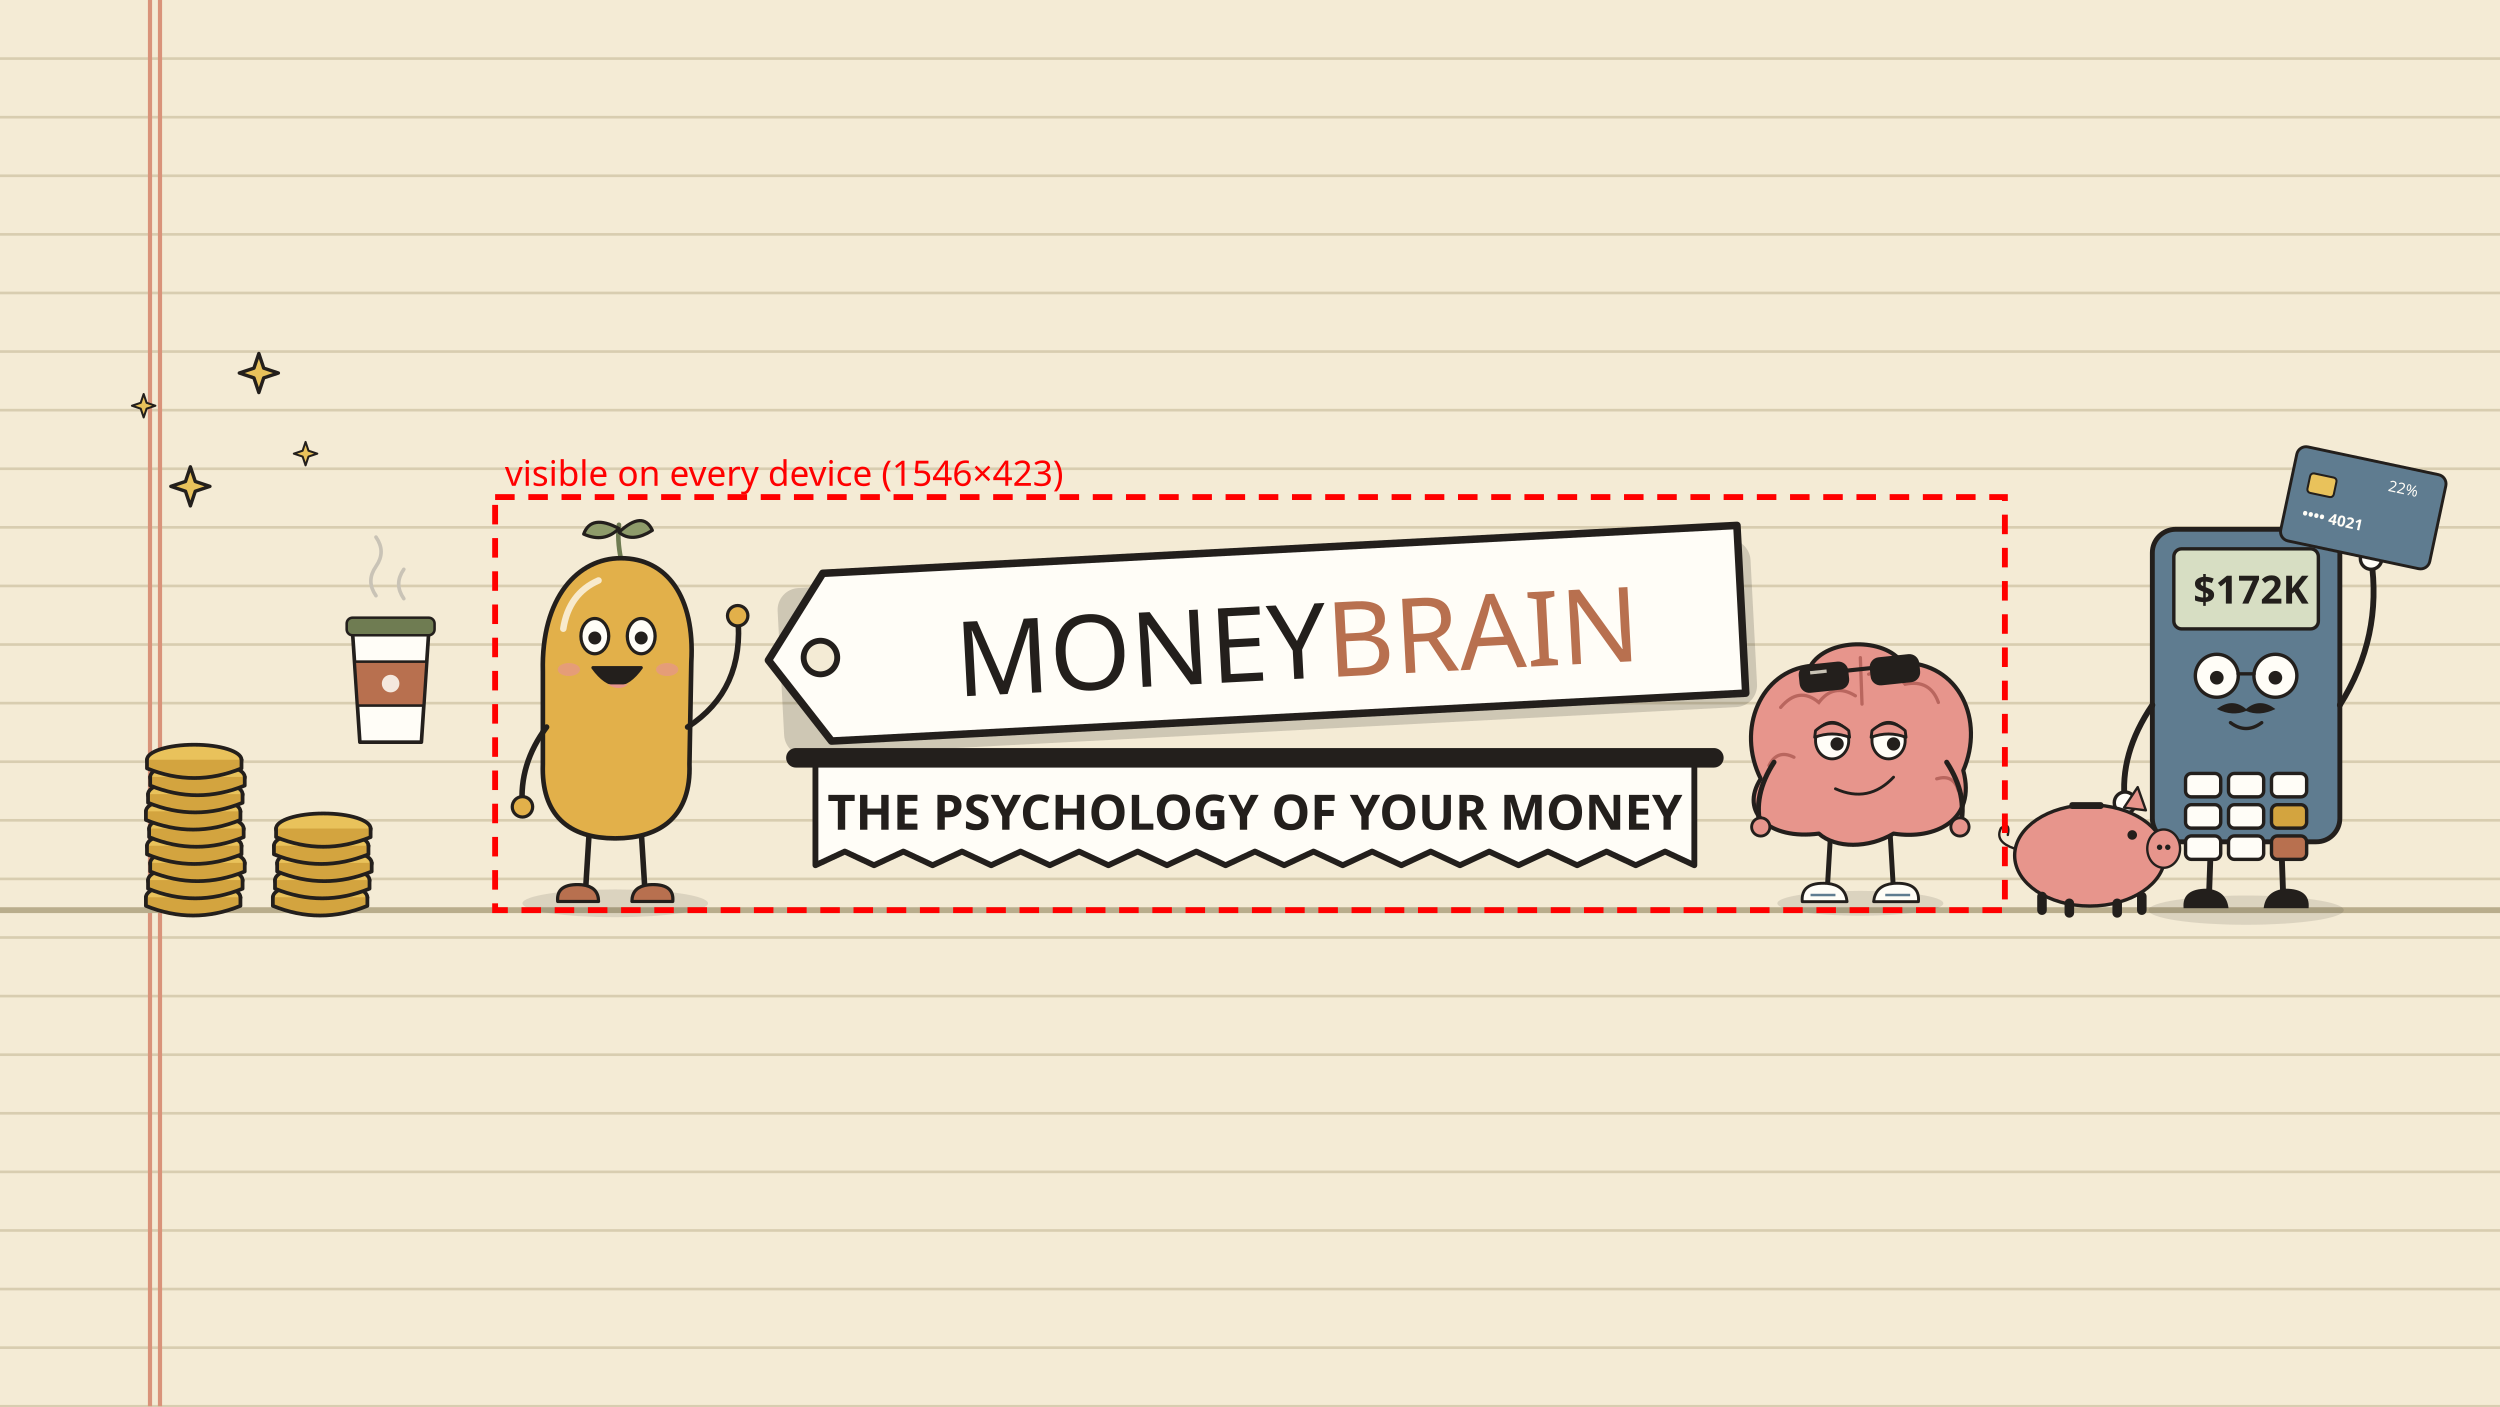
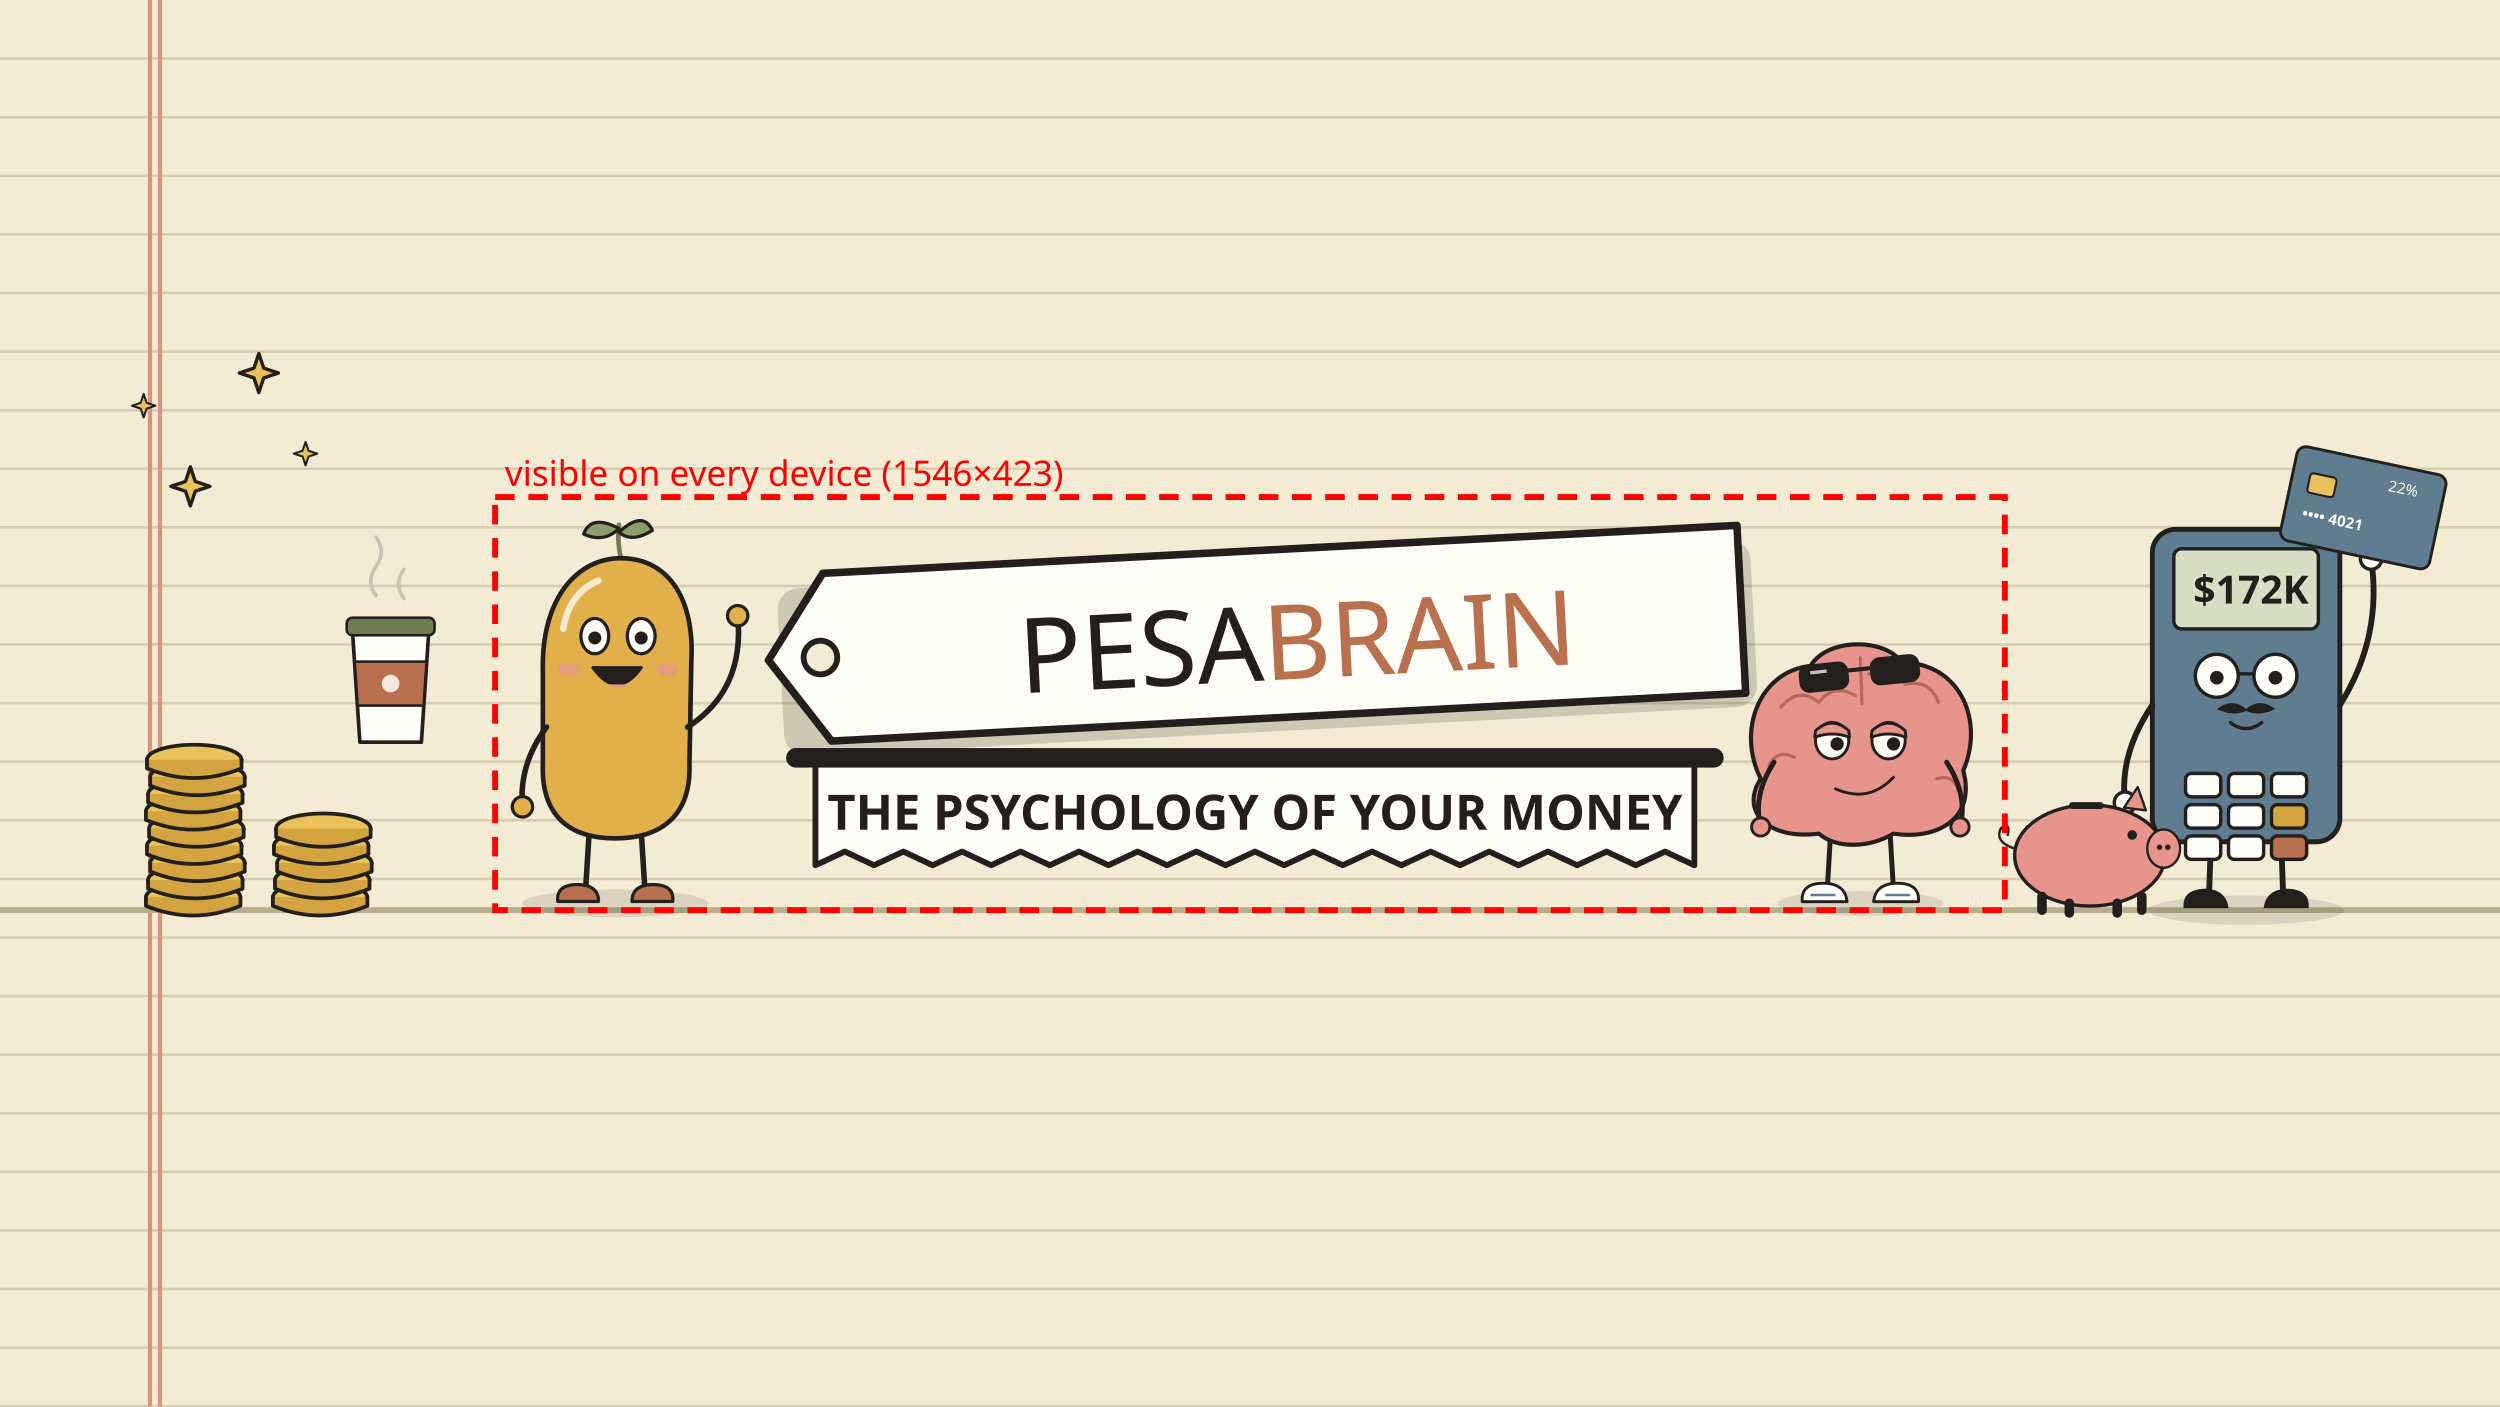
<svg xmlns="http://www.w3.org/2000/svg" viewBox="0 0 2560 1440" width="2560" height="1440">
  <rect width="2560" height="1440" fill="#F4EBD5" />
  <path d="M 0 60 L 2560 60" stroke="#D8CDB0" stroke-width="2.727" />
  <path d="M 0 120 L 2560 120" stroke="#D8CDB0" stroke-width="2.727" />
  <path d="M 0 180 L 2560 180" stroke="#D8CDB0" stroke-width="2.727" />
  <path d="M 0 240 L 2560 240" stroke="#D8CDB0" stroke-width="2.727" />
  <path d="M 0 300 L 2560 300" stroke="#D8CDB0" stroke-width="2.727" />
  <path d="M 0 360 L 2560 360" stroke="#D8CDB0" stroke-width="2.727" />
  <path d="M 0 420 L 2560 420" stroke="#D8CDB0" stroke-width="2.727" />
  <path d="M 0 480 L 2560 480" stroke="#D8CDB0" stroke-width="2.727" />
  <path d="M 0 540 L 2560 540" stroke="#D8CDB0" stroke-width="2.727" />
  <path d="M 0 600 L 2560 600" stroke="#D8CDB0" stroke-width="2.727" />
  <path d="M 0 660 L 2560 660" stroke="#D8CDB0" stroke-width="2.727" />
  <path d="M 0 720 L 2560 720" stroke="#D8CDB0" stroke-width="2.727" />
  <path d="M 0 780 L 2560 780" stroke="#D8CDB0" stroke-width="2.727" />
  <path d="M 0 840 L 2560 840" stroke="#D8CDB0" stroke-width="2.727" />
  <path d="M 0 900 L 2560 900" stroke="#D8CDB0" stroke-width="2.727" />
  <path d="M 0 960 L 2560 960" stroke="#D8CDB0" stroke-width="2.727" />
  <path d="M 0 1020 L 2560 1020" stroke="#D8CDB0" stroke-width="2.727" />
  <path d="M 0 1080 L 2560 1080" stroke="#D8CDB0" stroke-width="2.727" />
  <path d="M 0 1140 L 2560 1140" stroke="#D8CDB0" stroke-width="2.727" />
  <path d="M 0 1200 L 2560 1200" stroke="#D8CDB0" stroke-width="2.727" />
  <path d="M 0 1260 L 2560 1260" stroke="#D8CDB0" stroke-width="2.727" />
  <path d="M 0 1320 L 2560 1320" stroke="#D8CDB0" stroke-width="2.727" />
  <path d="M 0 1380 L 2560 1380" stroke="#D8CDB0" stroke-width="2.727" />
  <path d="M 0 1440 L 2560 1440" stroke="#D8CDB0" stroke-width="2.727" />
  <path d="M 153.6 0 L 153.6 1440 M 163.84 0 L 163.84 1440" stroke="#D9937A" stroke-width="4.286" />
  <path d="M 0 932 L 2560 932" stroke="#B9AD8C" stroke-width="6" />
  <g transform="translate(200 932) rotate(0) scale(1.1)">
    <ellipse cx="-2" cy="-12" rx="44" ry="14" fill="#E9C25B" stroke="#231F1C" stroke-linecap="round" stroke-linejoin="round" stroke-width="3.5" />
    <path d="M -46 -12 l 0 8 q 44 18 88 0 l 0 -8" fill="#D3A43F" stroke="#231F1C" stroke-linecap="round" stroke-linejoin="round" stroke-width="3.5" />
    <ellipse cx="0" cy="-28" rx="44" ry="14" fill="#E9C25B" stroke="#231F1C" stroke-linecap="round" stroke-linejoin="round" stroke-width="3.5" />
    <path d="M -44 -28 l 0 8 q 44 18 88 0 l 0 -8" fill="#D3A43F" stroke="#231F1C" stroke-linecap="round" stroke-linejoin="round" stroke-width="3.5" />
    <ellipse cx="2" cy="-44" rx="44" ry="14" fill="#E9C25B" stroke="#231F1C" stroke-linecap="round" stroke-linejoin="round" stroke-width="3.5" />
    <path d="M -42 -44 l 0 8 q 44 18 88 0 l 0 -8" fill="#D3A43F" stroke="#231F1C" stroke-linecap="round" stroke-linejoin="round" stroke-width="3.5" />
    <ellipse cx="-1" cy="-60" rx="44" ry="14" fill="#E9C25B" stroke="#231F1C" stroke-linecap="round" stroke-linejoin="round" stroke-width="3.5" />
    <path d="M -45 -60 l 0 8 q 44 18 88 0 l 0 -8" fill="#D3A43F" stroke="#231F1C" stroke-linecap="round" stroke-linejoin="round" stroke-width="3.5" />
    <ellipse cx="1" cy="-76" rx="44" ry="14" fill="#E9C25B" stroke="#231F1C" stroke-linecap="round" stroke-linejoin="round" stroke-width="3.5" />
    <path d="M -43 -76 l 0 8 q 44 18 88 0 l 0 -8" fill="#D3A43F" stroke="#231F1C" stroke-linecap="round" stroke-linejoin="round" stroke-width="3.5" />
    <ellipse cx="-2" cy="-92" rx="44" ry="14" fill="#E9C25B" stroke="#231F1C" stroke-linecap="round" stroke-linejoin="round" stroke-width="3.5" />
    <path d="M -46 -92 l 0 8 q 44 18 88 0 l 0 -8" fill="#D3A43F" stroke="#231F1C" stroke-linecap="round" stroke-linejoin="round" stroke-width="3.5" />
    <ellipse cx="0" cy="-108" rx="44" ry="14" fill="#E9C25B" stroke="#231F1C" stroke-linecap="round" stroke-linejoin="round" stroke-width="3.5" />
    <path d="M -44 -108 l 0 8 q 44 18 88 0 l 0 -8" fill="#D3A43F" stroke="#231F1C" stroke-linecap="round" stroke-linejoin="round" stroke-width="3.5" />
    <ellipse cx="2" cy="-124" rx="44" ry="14" fill="#E9C25B" stroke="#231F1C" stroke-linecap="round" stroke-linejoin="round" stroke-width="3.5" />
    <path d="M -42 -124 l 0 8 q 44 18 88 0 l 0 -8" fill="#D3A43F" stroke="#231F1C" stroke-linecap="round" stroke-linejoin="round" stroke-width="3.5" />
    <ellipse cx="-1" cy="-140" rx="44" ry="14" fill="#E9C25B" stroke="#231F1C" stroke-linecap="round" stroke-linejoin="round" stroke-width="3.5" />
    <path d="M -45 -140 l 0 8 q 44 18 88 0 l 0 -8" fill="#D3A43F" stroke="#231F1C" stroke-linecap="round" stroke-linejoin="round" stroke-width="3.5" />
  </g>
  <g transform="translate(330 932) rotate(0) scale(1.1)">
    <ellipse cx="-2" cy="-12" rx="44" ry="14" fill="#E9C25B" stroke="#231F1C" stroke-linecap="round" stroke-linejoin="round" stroke-width="3.5" />
    <path d="M -46 -12 l 0 8 q 44 18 88 0 l 0 -8" fill="#D3A43F" stroke="#231F1C" stroke-linecap="round" stroke-linejoin="round" stroke-width="3.5" />
    <ellipse cx="0" cy="-28" rx="44" ry="14" fill="#E9C25B" stroke="#231F1C" stroke-linecap="round" stroke-linejoin="round" stroke-width="3.5" />
    <path d="M -44 -28 l 0 8 q 44 18 88 0 l 0 -8" fill="#D3A43F" stroke="#231F1C" stroke-linecap="round" stroke-linejoin="round" stroke-width="3.5" />
    <ellipse cx="2" cy="-44" rx="44" ry="14" fill="#E9C25B" stroke="#231F1C" stroke-linecap="round" stroke-linejoin="round" stroke-width="3.5" />
    <path d="M -42 -44 l 0 8 q 44 18 88 0 l 0 -8" fill="#D3A43F" stroke="#231F1C" stroke-linecap="round" stroke-linejoin="round" stroke-width="3.5" />
    <ellipse cx="-1" cy="-60" rx="44" ry="14" fill="#E9C25B" stroke="#231F1C" stroke-linecap="round" stroke-linejoin="round" stroke-width="3.5" />
    <path d="M -45 -60 l 0 8 q 44 18 88 0 l 0 -8" fill="#D3A43F" stroke="#231F1C" stroke-linecap="round" stroke-linejoin="round" stroke-width="3.5" />
    <ellipse cx="1" cy="-76" rx="44" ry="14" fill="#E9C25B" stroke="#231F1C" stroke-linecap="round" stroke-linejoin="round" stroke-width="3.5" />
    <path d="M -43 -76 l 0 8 q 44 18 88 0 l 0 -8" fill="#D3A43F" stroke="#231F1C" stroke-linecap="round" stroke-linejoin="round" stroke-width="3.5" />
  </g>
  <g transform="translate(400 760) rotate(0) scale(0.75)">
    <path d="M -20 -200 q -14 -20 0 -40 q 14 -20 0 -40 M 18 -196 q -14 -20 0 -40" fill="none" stroke="#C9C3B6" stroke-width="5" stroke-linecap="round" />
    <path d="M -52 -150 L 52 -150 L 42 0 L -42 0 Z" fill="#FFFDF7" stroke="#231F1C" stroke-linecap="round" stroke-linejoin="round" stroke-width="5" />
    <path d="M -49 -110 L 49 -110 L 45 -50 L -45 -50 Z" fill="#B8704F" stroke="#231F1C" stroke-linecap="round" stroke-linejoin="round" stroke-width="3.5" />
    <rect x="-60" y="-170" width="120" height="24" rx="8" fill="#6F7C52" stroke="#231F1C" stroke-linecap="round" stroke-linejoin="round" stroke-width="3.5" />
    <circle cx="0" cy="-80" r="12" fill="#FFFDF7" opacity="0.85" />
  </g>
  <g transform="translate(2300 932) rotate(0) scale(1)">
    <ellipse cx="0" cy="0" rx="100" ry="15" fill="#231F1C" opacity="0.12" />
    <path d="M -36 -70 L -38 -14 M 36 -70 L 38 -14" fill="none" stroke="#231F1C" stroke-linecap="round" stroke-linejoin="round" stroke-width="6" />
    <path d="M -64 -2 Q -66 -22 -40 -22 Q -20 -20 -18 -2 Z" fill="#231F1C" />
    <path d="M 64 -2 Q 66 -22 40 -22 Q 20 -20 18 -2 Z" fill="#231F1C" />
    <rect x="-96" y="-390" width="192" height="320" rx="24" fill="#5F7C90" stroke="#231F1C" stroke-linecap="round" stroke-linejoin="round" stroke-width="5" />
    <rect x="-74" y="-370" width="148" height="82" rx="8" fill="#D7DEC3" stroke="#231F1C" stroke-linecap="round" stroke-linejoin="round" stroke-width="3.5" />
    <text x="64" y="-328" font-family="Space Mono" font-weight="700" font-size="40" fill="#231F1C" text-anchor="end" dominant-baseline="middle">$172K</text>
    <circle cx="-30" cy="-240" r="22" fill="#FFFDF7" stroke="#231F1C" stroke-linecap="round" stroke-linejoin="round" stroke-width="3.5" />
    <circle cx="30" cy="-240" r="22" fill="#FFFDF7" stroke="#231F1C" stroke-linecap="round" stroke-linejoin="round" stroke-width="3.5" />
    <path d="M -8 -242 L 8 -242" stroke="#231F1C" stroke-linecap="round" stroke-linejoin="round" stroke-width="3.5" />
    <circle cx="-30" cy="-238" r="7" fill="#231F1C" />
    <circle cx="30" cy="-238" r="7" fill="#231F1C" />
    <path d="M -30 -206 Q -14 -218 0 -206 Q 14 -218 30 -206 Q 14 -198 0 -204 Q -14 -198 -30 -206 Z" fill="#231F1C" />
    <path d="M -16 -192 Q 0 -180 16 -192" fill="none" stroke="#231F1C" stroke-linecap="round" stroke-linejoin="round" stroke-width="3.5" />
    <g transform="translate(0 30)">
      <rect x="-62" y="-170" width="36" height="24" rx="6" fill="#FFFDF7" stroke="#231F1C" stroke-linecap="round" stroke-linejoin="round" stroke-width="3.5" />
      <rect x="-18" y="-170" width="36" height="24" rx="6" fill="#FFFDF7" stroke="#231F1C" stroke-linecap="round" stroke-linejoin="round" stroke-width="3.5" />
      <rect x="26" y="-170" width="36" height="24" rx="6" fill="#FFFDF7" stroke="#231F1C" stroke-linecap="round" stroke-linejoin="round" stroke-width="3.5" />
      <rect x="-62" y="-138" width="36" height="24" rx="6" fill="#FFFDF7" stroke="#231F1C" stroke-linecap="round" stroke-linejoin="round" stroke-width="3.5" />
      <rect x="-18" y="-138" width="36" height="24" rx="6" fill="#FFFDF7" stroke="#231F1C" stroke-linecap="round" stroke-linejoin="round" stroke-width="3.5" />
      <rect x="26" y="-138" width="36" height="24" rx="6" fill="#D3A43F" stroke="#231F1C" stroke-linecap="round" stroke-linejoin="round" stroke-width="3.5" />
      <rect x="-62" y="-106" width="36" height="24" rx="6" fill="#FFFDF7" stroke="#231F1C" stroke-linecap="round" stroke-linejoin="round" stroke-width="3.5" />
      <rect x="-18" y="-106" width="36" height="24" rx="6" fill="#FFFDF7" stroke="#231F1C" stroke-linecap="round" stroke-linejoin="round" stroke-width="3.5" />
      <rect x="26" y="-106" width="36" height="24" rx="6" fill="#B8704F" stroke="#231F1C" stroke-linecap="round" stroke-linejoin="round" stroke-width="3.5" />
    </g>
    <path d="M -96 -210 Q -130 -160 -124 -110" fill="none" stroke="#231F1C" stroke-linecap="round" stroke-linejoin="round" stroke-width="6" />
    <path d="M 96 -210 Q 140 -280 128 -360" fill="none" stroke="#231F1C" stroke-linecap="round" stroke-linejoin="round" stroke-width="6" />
    <circle cx="-124" cy="-110" r="11" fill="#FFFDF7" stroke="#231F1C" stroke-linecap="round" stroke-linejoin="round" stroke-width="3.5" />
    <circle cx="128" cy="-360" r="11" fill="#FFFDF7" stroke="#231F1C" stroke-linecap="round" stroke-linejoin="round" stroke-width="3.5" />
  </g>
  <g transform="translate(2140 932) rotate(0) scale(0.7)">
    <ellipse cx="0" cy="-80" rx="110" ry="74" fill="#E7958C" stroke="#231F1C" stroke-linecap="round" stroke-linejoin="round" stroke-width="5" />
    <path d="M -70 -20 L -70 0 M -30 -10 L -30 4 M 40 -10 L 40 4 M 76 -20 L 76 0" stroke="#231F1C" stroke-linecap="round" stroke-linejoin="round" stroke-width="14" />
    <ellipse cx="108" cy="-90" rx="24" ry="28" fill="#E7958C" stroke="#231F1C" stroke-linecap="round" stroke-linejoin="round" stroke-width="3.5" />
    <circle cx="102" cy="-92" r="4" fill="#231F1C" />
    <circle cx="114" cy="-92" r="4" fill="#231F1C" />
    <path d="M 50 -150 L 70 -180 L 82 -146 Z" fill="#E7958C" stroke="#231F1C" stroke-linecap="round" stroke-linejoin="round" stroke-width="3.5" />
    <circle cx="62" cy="-110" r="7" fill="#231F1C" />
    <rect x="-30" y="-158" width="50" height="10" rx="4" fill="#231F1C" />
    <path d="M -110 -90 q -30 -10 -20 -30 q 14 -10 10 10" fill="none" stroke="#231F1C" stroke-linecap="round" stroke-linejoin="round" stroke-width="3.5" />
  </g>
  <g transform="translate(2420 520) rotate(12) scale(0.6)">
    <rect x="-130" y="-82" width="260" height="164" rx="16" fill="#5F7C90" stroke="#231F1C" stroke-linecap="round" stroke-linejoin="round" stroke-width="5" />
    <rect x="-100" y="-40" width="46" height="34" rx="6" fill="#E9C25B" stroke="#231F1C" stroke-linecap="round" stroke-linejoin="round" stroke-width="3.5" />
    <text x="-100" y="30" font-family="Space Mono" font-weight="700" font-size="26" fill="#FFFDF7" text-anchor="start" dominant-baseline="middle">•••• 4021</text>
    <text x="60" y="-46" font-family="Archivo Black" font-size="26" fill="#FFFDF7" text-anchor="middle" dominant-baseline="middle">22%</text>
  </g>
  <g transform="translate(230 440) rotate(0) scale(1)">
    <g transform="translate(82.89549 24.53336) rotate(0) scale(0.6)">
      <path d="M 0 -20 L 5 -5 L 20 0 L 5 5 L 0 20 L -5 5 L -20 0 L -5 -5 Z" fill="#E9C25B" stroke="#231F1C" stroke-linecap="round" stroke-linejoin="round" stroke-width="3.5" />
    </g>
    <g transform="translate(-35.04765 58.02684) rotate(0) scale(1)">
      <path d="M 0 -20 L 5 -5 L 20 0 L 5 5 L 0 20 L -5 5 L -20 0 L -5 -5 Z" fill="#E9C25B" stroke="#231F1C" stroke-linecap="round" stroke-linejoin="round" stroke-width="3.5" />
    </g>
    <g transform="translate(-82.89549 -24.53336) rotate(0) scale(0.6)">
      <path d="M 0 -20 L 5 -5 L 20 0 L 5 5 L 0 20 L -5 5 L -20 0 L -5 -5 Z" fill="#E9C25B" stroke="#231F1C" stroke-linecap="round" stroke-linejoin="round" stroke-width="3.5" />
    </g>
    <g transform="translate(35.04765 -58.02684) rotate(0) scale(1)">
      <path d="M 0 -20 L 5 -5 L 20 0 L 5 5 L 0 20 L -5 5 L -20 0 L -5 -5 Z" fill="#E9C25B" stroke="#231F1C" stroke-linecap="round" stroke-linejoin="round" stroke-width="3.5" />
    </g>
  </g>
  <g transform="translate(630 925) rotate(0) scale(0.95)">
    <ellipse cx="0" cy="0" rx="100" ry="15" fill="#231F1C" opacity="0.12" />
    <path d="M -28 -78 L -32 -14 M 28 -78 L 32 -14" fill="none" stroke="#231F1C" stroke-linecap="round" stroke-linejoin="round" stroke-width="6" />
    <path d="M -62 -2 Q -64 -22 -36 -20 Q -18 -18 -18 -2 Z" fill="#B8704F" stroke="#231F1C" stroke-linecap="round" stroke-linejoin="round" stroke-width="3.5" />
    <path d="M 62 -2 Q 64 -22 36 -20 Q 18 -18 18 -2 Z" fill="#B8704F" stroke="#231F1C" stroke-linecap="round" stroke-linejoin="round" stroke-width="3.5" />
    <path d="M 6 -372 Q 2 -392 4 -408" fill="none" stroke="#6F7C52" stroke-width="5" stroke-linecap="round" />
    <path d="M 4 -404 Q -26 -420 -34 -398 Q -12 -388 4 -404 Z" fill="#8E9B6A" stroke="#231F1C" stroke-linecap="round" stroke-linejoin="round" stroke-width="3.5" />
    <path d="M 4 -400 Q 30 -424 40 -402 Q 18 -388 4 -400 Z" fill="#8E9B6A" stroke="#231F1C" stroke-linecap="round" stroke-linejoin="round" stroke-width="3.5" />
    <path d="M -78 -250 C -80 -330 -40 -372 6 -372 C 56 -372 86 -330 82 -260 L 80 -150 C 82 -95 50 -70 0 -70 C -50 -70 -80 -95 -78 -150 Z" fill="#E2B04A" stroke="#231F1C" stroke-linecap="round" stroke-linejoin="round" stroke-width="5" />
    <path d="M -56 -296 Q -50 -334 -18 -348" fill="none" stroke="#FFFDF7" stroke-width="7" stroke-linecap="round" opacity="0.75" />
    <ellipse cx="-22" cy="-288" rx="15" ry="19" fill="#FFFDF7" stroke="#231F1C" stroke-linecap="round" stroke-linejoin="round" stroke-width="3.5" />
    <ellipse cx="28" cy="-288" rx="15" ry="19" fill="#FFFDF7" stroke="#231F1C" stroke-linecap="round" stroke-linejoin="round" stroke-width="3.5" />
    <circle cx="-22" cy="-286" r="7" fill="#231F1C" />
    <circle cx="28" cy="-286" r="7" fill="#231F1C" />
    <path d="M -24 -254 Q 2 -218 28 -254 Z" fill="#231F1C" stroke="#231F1C" stroke-linecap="round" stroke-linejoin="round" stroke-width="3.5" />
    <path d="M -8 -236 Q 4 -228 14 -236" fill="#E7958C" />
    <ellipse cx="-50" cy="-252" rx="12" ry="7" fill="#E7958C" opacity="0.7" />
    <ellipse cx="56" cy="-252" rx="12" ry="7" fill="#E7958C" opacity="0.7" />
    <path d="M -74 -190 Q -104 -150 -100 -104" fill="none" stroke="#231F1C" stroke-linecap="round" stroke-linejoin="round" stroke-width="6" />
    <path d="M 78 -190 Q 140 -230 132 -310" fill="none" stroke="#231F1C" stroke-linecap="round" stroke-linejoin="round" stroke-width="6" />
    <circle cx="-100" cy="-104" r="11" fill="#E2B04A" stroke="#231F1C" stroke-linecap="round" stroke-linejoin="round" stroke-width="3.5" />
    <circle cx="132" cy="-310" r="11" fill="#E2B04A" stroke="#231F1C" stroke-linecap="round" stroke-linejoin="round" stroke-width="3.5" />
  </g>
  <g transform="translate(1905 925) rotate(0) scale(0.85)">
    <ellipse cx="0" cy="0" rx="100" ry="15" fill="#231F1C" opacity="0.12" />
    <path d="M -36 -82 L -40 -14 M 36 -82 L 40 -14" fill="none" stroke="#231F1C" stroke-linecap="round" stroke-linejoin="round" stroke-width="6" />
    <path d="M -70 -2 Q -72 -26 -40 -24 Q -18 -22 -16 -2 Z" fill="#FFFDF7" stroke="#231F1C" stroke-linecap="round" stroke-linejoin="round" stroke-width="3.5" />
    <path d="M 70 -2 Q 72 -26 40 -24 Q 18 -22 16 -2 Z" fill="#FFFDF7" stroke="#231F1C" stroke-linecap="round" stroke-linejoin="round" stroke-width="3.5" />
    <path d="M -60 -10 L -30 -10 M 60 -10 L 30 -10" stroke="#5F7C90" stroke-width="3" />
    <path d="M -120 -150 C -150 -210 -120 -280 -60 -286 C -40 -320 30 -320 50 -290 C 120 -290 150 -220 124 -160 C 140 -100 90 -76 40 -84 C 10 -66 -30 -66 -50 -84 C -110 -76 -146 -110 -120 -150 Z" fill="#E7958C" stroke="#231F1C" stroke-linecap="round" stroke-linejoin="round" stroke-width="5" />
    <path d="M -96 -236 q 22 -26 46 -6 q 18 -24 44 -8 M 10 -276 q 26 -10 44 12 q 30 -6 40 22 M -110 -166 q 10 -20 30 -10 M 92 -150 q 20 -6 26 14 M 0 -296 L 2 -240" fill="none" stroke="#B9665E" stroke-width="4" stroke-linecap="round" />
    <g transform="translate(0 -276) rotate(-6)">
      <rect x="-74" y="-18" width="60" height="34" rx="12" fill="#231F1C" />
      <rect x="12" y="-18" width="60" height="34" rx="12" fill="#231F1C" />
      <path d="M -14 -6 L 12 -6" stroke="#231F1C" stroke-linecap="round" stroke-linejoin="round" stroke-width="5" />
      <path d="M -60 -8 L -40 -8" stroke="#C9C3B6" stroke-width="4" />
    </g>
    <ellipse cx="-34" cy="-196" rx="20" ry="22" fill="#FFFDF7" stroke="#231F1C" stroke-linecap="round" stroke-linejoin="round" stroke-width="3.5" />
    <circle cx="-28" cy="-192" r="8" fill="#231F1C" />
    <ellipse cx="34" cy="-196" rx="20" ry="22" fill="#FFFDF7" stroke="#231F1C" stroke-linecap="round" stroke-linejoin="round" stroke-width="3.5" />
    <circle cx="40" cy="-192" r="8" fill="#231F1C" />
    <path d="M -55 -200 Q -34 -208 -13 -200 L -14 -208 Q -34 -226 -54 -208 Z" fill="#E7958C" stroke="#231F1C" stroke-linecap="round" stroke-linejoin="round" stroke-width="3.5" />
    <path d="M 13 -200 Q 34 -208 55 -200 L 54 -208 Q 34 -226 14 -208 Z" fill="#E7958C" stroke="#231F1C" stroke-linecap="round" stroke-linejoin="round" stroke-width="3.5" />
    <path d="M -30 -138 Q 10 -120 40 -152" fill="none" stroke="#231F1C" stroke-linecap="round" stroke-linejoin="round" stroke-width="3.5" />
    <path d="M -104 -170 Q -130 -130 -120 -92" fill="none" stroke="#231F1C" stroke-linecap="round" stroke-linejoin="round" stroke-width="6" />
    <path d="M 104 -170 Q 130 -130 120 -92" fill="none" stroke="#231F1C" stroke-linecap="round" stroke-linejoin="round" stroke-width="6" />
    <circle cx="-120" cy="-92" r="11" fill="#E7958C" stroke="#231F1C" stroke-linecap="round" stroke-linejoin="round" stroke-width="3.5" />
    <circle cx="120" cy="-92" r="11" fill="#E7958C" stroke="#231F1C" stroke-linecap="round" stroke-linejoin="round" stroke-width="3.5" />
  </g>
  <g transform="translate(1285 650) rotate(0) scale(0.86)">
    <g transform="scale(1)">
      <g transform="rotate(-3)">
        <rect x="-566" y="-84" width="1160" height="200" rx="26" fill="#231F1C" opacity="0.18" />
        <path d="M -580 0 L -510 -100 L 580 -100 L 580 100 L -510 100 Z" fill="#FFFDF7" stroke="#231F1C" stroke-linecap="round" stroke-linejoin="round" stroke-width="9" />
        <circle cx="-518" cy="0" r="20" fill="#F4EBD5" stroke="#231F1C" stroke-linecap="round" stroke-linejoin="round" stroke-width="7" />
-         <text x="50" y="12" font-family="Archivo Black" font-size="124" text-anchor="middle" dominant-baseline="middle" fill="#231F1C">MONEY<tspan fill="#B8704F"> BRAIN</tspan>
+         <text x="50" y="12" font-family="Archivo Black" font-size="124" text-anchor="middle" dominant-baseline="middle" fill="#231F1C">PESA<tspan fill="#B8704F">BRAIN</tspan>
        </text>
      </g>
    </g>
  </g>
  <g transform="translate(1285 820) rotate(0) scale(1)">
    <path d="M -450 -40 L 450 -40 L 450 64 L 450 66 L 420 52 L 390 66 L 360 52 L 330 66 L 300 52 L 270 66 L 240 52 L 210 66 L 180 52 L 150 66 L 120 52 L 90 66 L 60 52 L 30 66 L 0 52 L -30 66 L -60 52 L -90 66 L -120 52 L -150 66 L -180 52 L -210 66 L -240 52 L -270 66 L -300 52 L -330 66 L -360 52 L -390 66 L -420 52 L -450 66 Z" fill="#FFFDF7" stroke="#231F1C" stroke-linecap="round" stroke-linejoin="round" stroke-width="6" />
    <path d="M -470 -44 L 470 -44" stroke="#231F1C" stroke-linecap="round" stroke-linejoin="round" stroke-width="20" />
    <text x="0" y="12" font-family="Space Mono" font-weight="700" font-size="50" fill="#231F1C" text-anchor="middle" dominant-baseline="middle">THE PSYCHOLOGY OF YOUR MONEY</text>
  </g>
  <rect x="507" y="509" width="1546" height="423" fill="none" stroke="red" stroke-width="6" stroke-dasharray="20 14" />
  <text x="517" y="485" font-family="Patrick Hand" font-size="36" fill="red" text-anchor="start" dominant-baseline="middle">visible on every device (1546×423)</text>
</svg>
